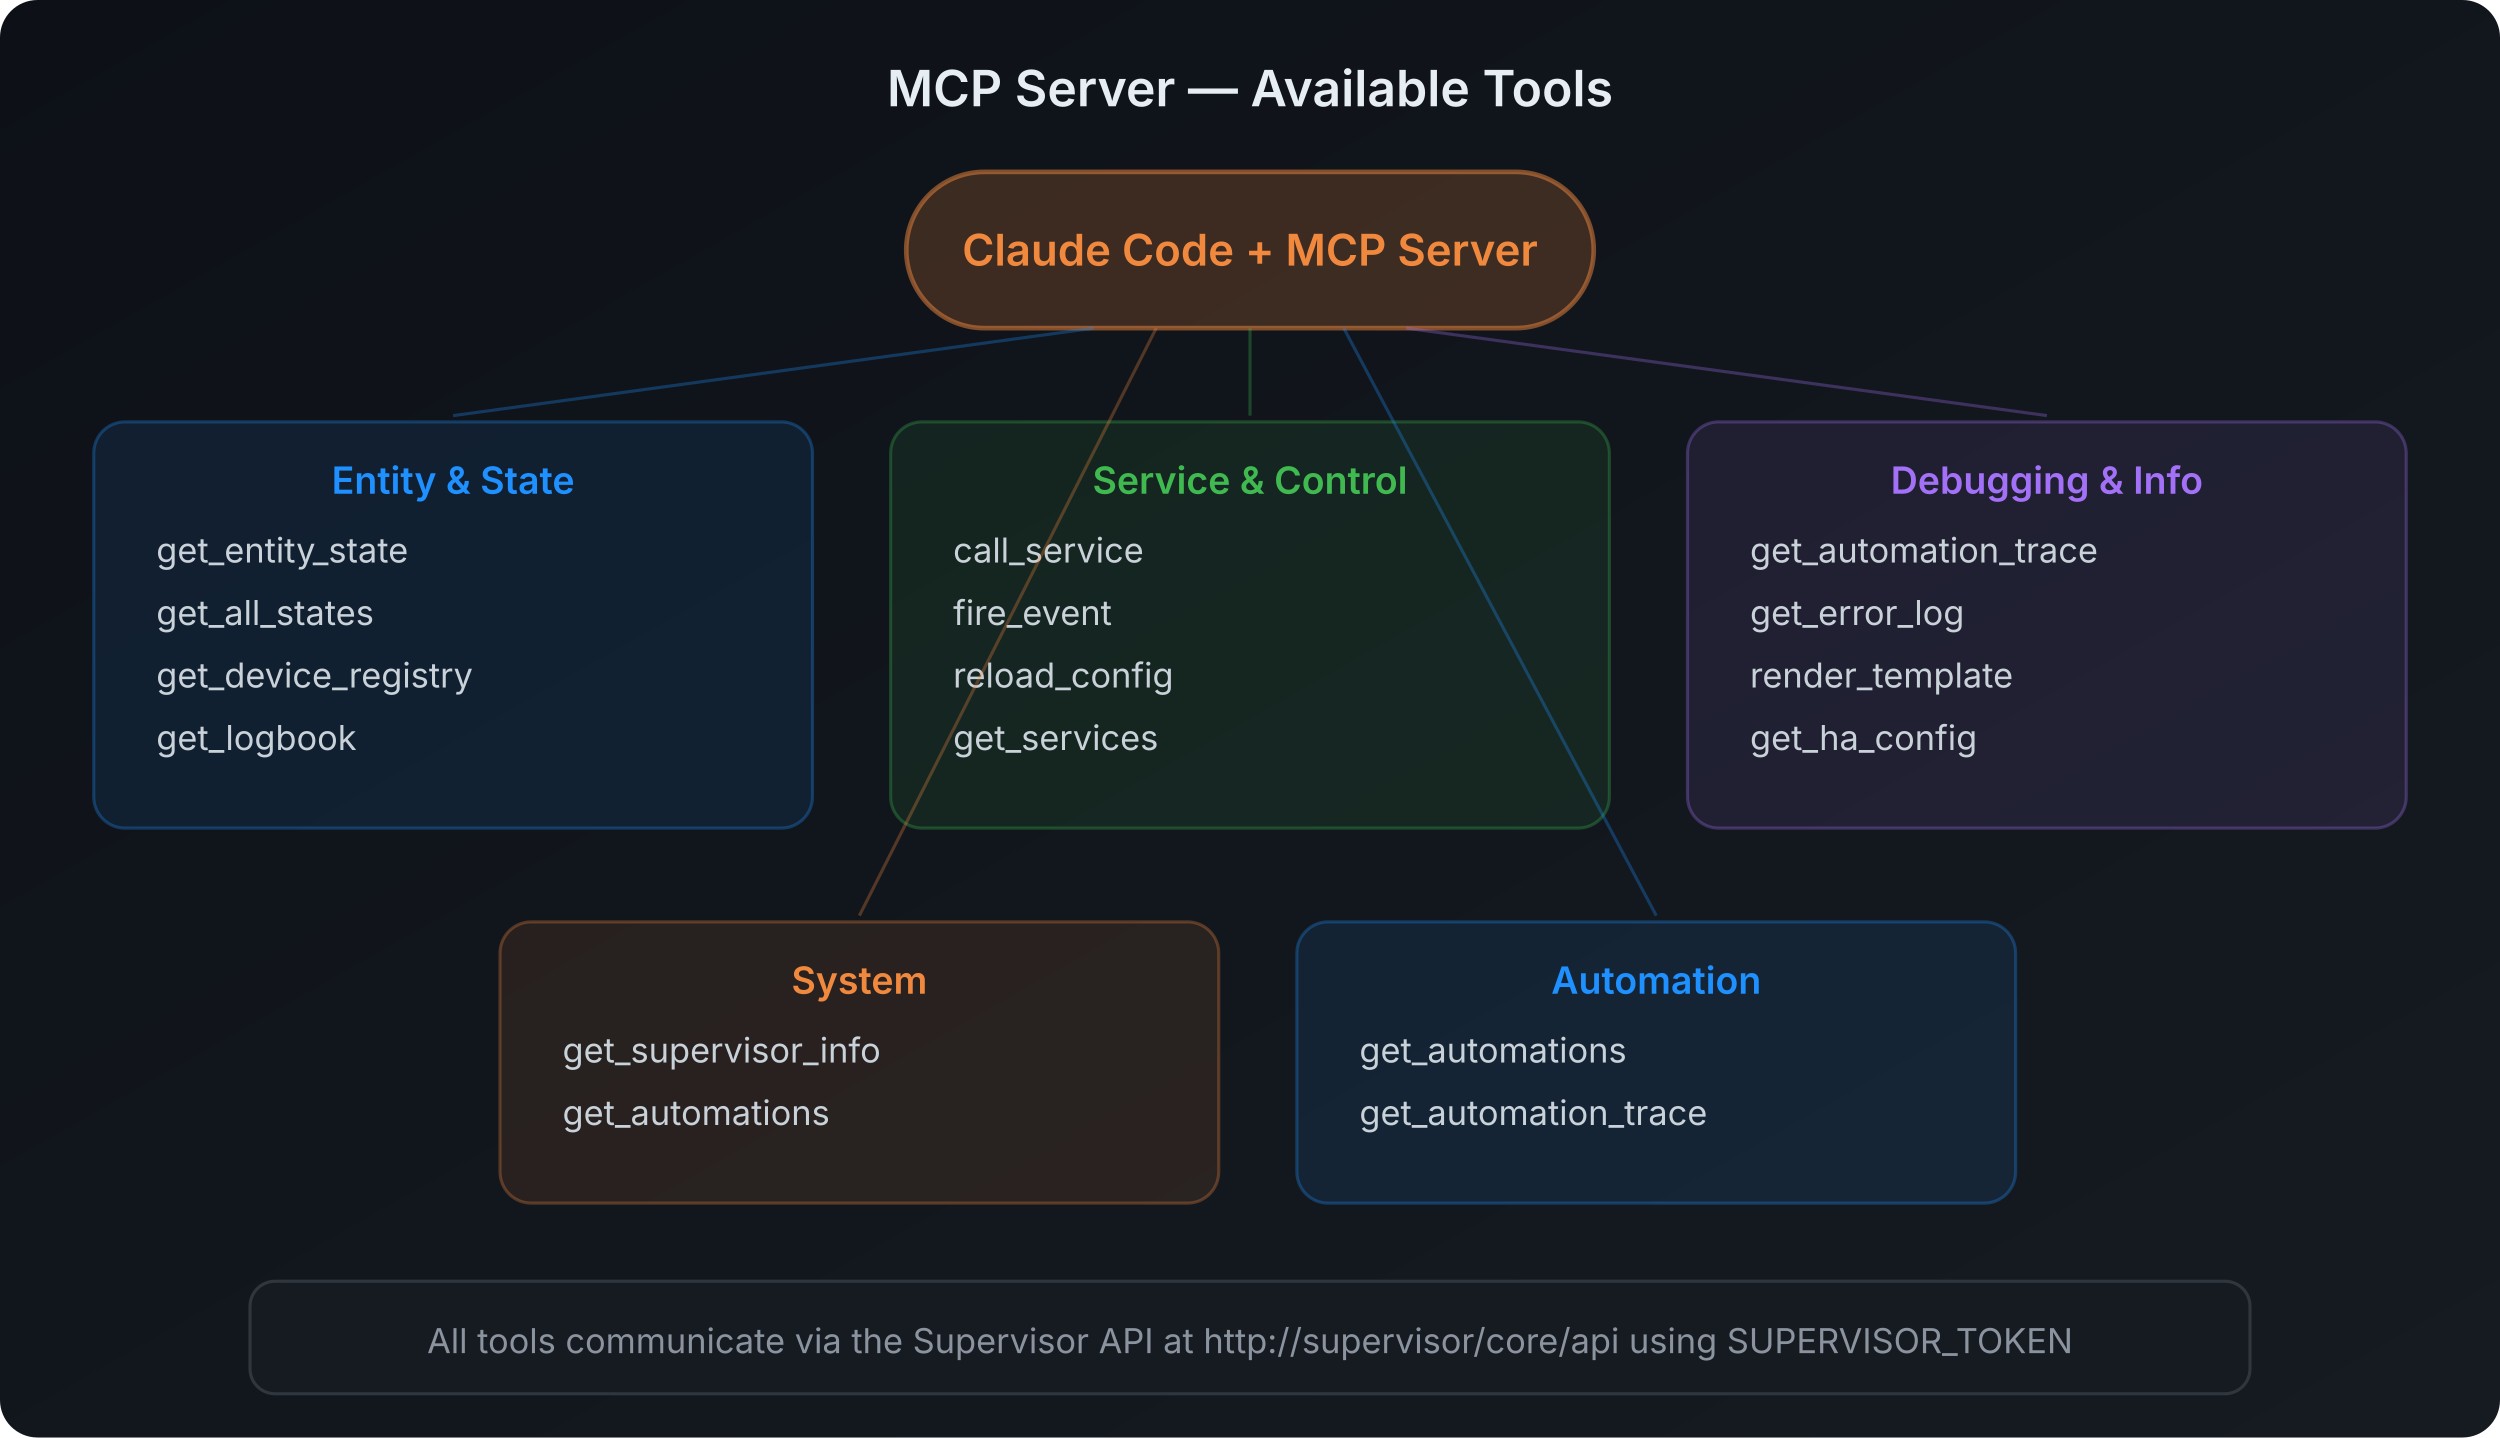
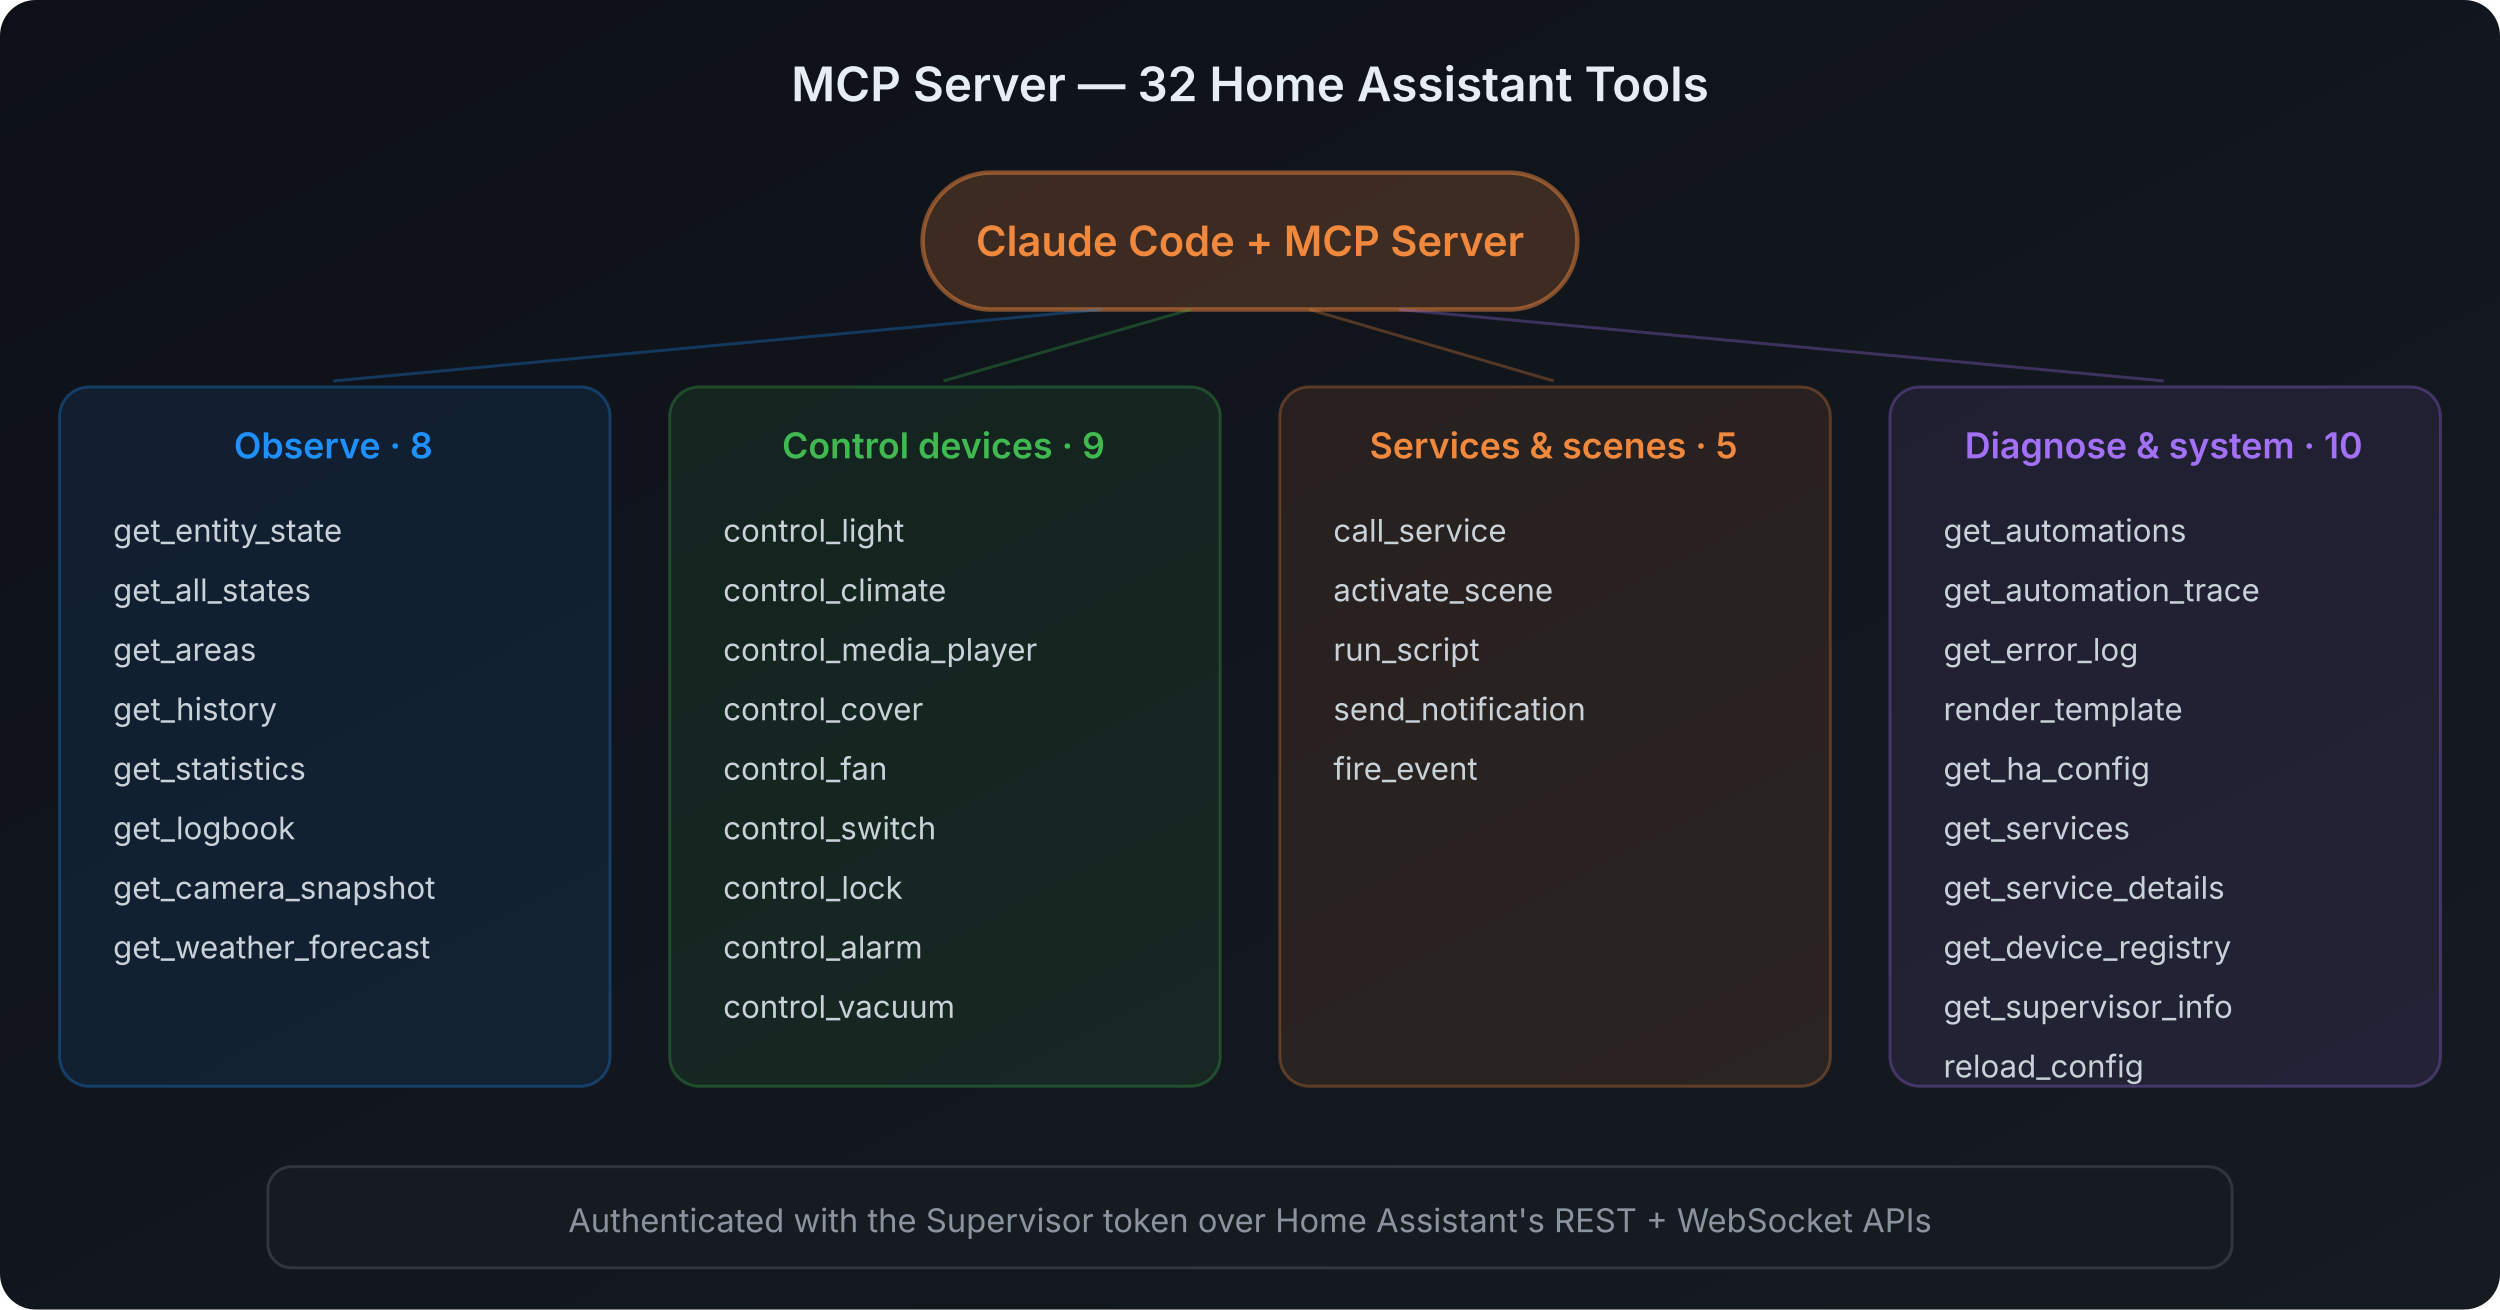
- <svg xmlns="http://www.w3.org/2000/svg" viewBox="0 0 800 460" font-family="system-ui, -apple-system, sans-serif">
+ <svg xmlns="http://www.w3.org/2000/svg" viewBox="0 0 840 440" font-family="system-ui, -apple-system, sans-serif">
  <defs>
    <linearGradient id="bg3" x1="0%" y1="0%" x2="100%" y2="100%">
      <stop offset="0%" style="stop-color:#0d1117;stop-opacity:1" />
      <stop offset="100%" style="stop-color:#161b22;stop-opacity:1" />
    </linearGradient>
  </defs>
-   <rect width="800" height="460" rx="12" fill="url(#bg3)" />
-   <text x="400" y="34" text-anchor="middle" fill="#e6edf3" font-size="16" font-weight="600">MCP Server — Available Tools</text>
-   <rect x="290" y="55" width="220" height="50" rx="25" fill="#f0883e" fill-opacity="0.2" stroke="#f0883e" stroke-width="1.5" stroke-opacity="0.5" />
-   <text x="400" y="85" text-anchor="middle" fill="#f0883e" font-size="14" font-weight="600">Claude Code + MCP Server</text>
-   <rect x="30" y="135" width="230" height="130" rx="10" fill="#1e90ff" fill-opacity="0.1" stroke="#1e90ff" stroke-width="1" stroke-opacity="0.3" />
-   <text x="145" y="158" text-anchor="middle" fill="#1e90ff" font-size="12" font-weight="600">Entity &amp; State</text>
-   <text x="50" y="180" fill="#c9d1d9" font-size="11">get_entity_state</text>
-   <text x="50" y="200" fill="#c9d1d9" font-size="11">get_all_states</text>
-   <text x="50" y="220" fill="#c9d1d9" font-size="11">get_device_registry</text>
-   <text x="50" y="240" fill="#c9d1d9" font-size="11">get_logbook</text>
-   <rect x="285" y="135" width="230" height="130" rx="10" fill="#3fb950" fill-opacity="0.1" stroke="#3fb950" stroke-width="1" stroke-opacity="0.3" />
-   <text x="400" y="158" text-anchor="middle" fill="#3fb950" font-size="12" font-weight="600">Service &amp; Control</text>
-   <text x="305" y="180" fill="#c9d1d9" font-size="11">call_service</text>
-   <text x="305" y="200" fill="#c9d1d9" font-size="11">fire_event</text>
-   <text x="305" y="220" fill="#c9d1d9" font-size="11">reload_config</text>
-   <text x="305" y="240" fill="#c9d1d9" font-size="11">get_services</text>
-   <rect x="540" y="135" width="230" height="130" rx="10" fill="#a371f7" fill-opacity="0.1" stroke="#a371f7" stroke-width="1" stroke-opacity="0.3" />
-   <text x="655" y="158" text-anchor="middle" fill="#a371f7" font-size="12" font-weight="600">Debugging &amp; Info</text>
-   <text x="560" y="180" fill="#c9d1d9" font-size="11">get_automation_trace</text>
-   <text x="560" y="200" fill="#c9d1d9" font-size="11">get_error_log</text>
-   <text x="560" y="220" fill="#c9d1d9" font-size="11">render_template</text>
-   <text x="560" y="240" fill="#c9d1d9" font-size="11">get_ha_config</text>
-   <rect x="160" y="295" width="230" height="90" rx="10" fill="#f0883e" fill-opacity="0.1" stroke="#f0883e" stroke-width="1" stroke-opacity="0.3" />
-   <text x="275" y="318" text-anchor="middle" fill="#f0883e" font-size="12" font-weight="600">System</text>
-   <text x="180" y="340" fill="#c9d1d9" font-size="11">get_supervisor_info</text>
-   <text x="180" y="360" fill="#c9d1d9" font-size="11">get_automations</text>
-   <rect x="415" y="295" width="230" height="90" rx="10" fill="#1e90ff" fill-opacity="0.1" stroke="#1e90ff" stroke-width="1" stroke-opacity="0.3" />
-   <text x="530" y="318" text-anchor="middle" fill="#1e90ff" font-size="12" font-weight="600">Automation</text>
-   <text x="435" y="340" fill="#c9d1d9" font-size="11">get_automations</text>
-   <text x="435" y="360" fill="#c9d1d9" font-size="11">get_automation_trace</text>
-   <line x1="350" y1="105" x2="145" y2="133" stroke="#1e90ff" stroke-width="1" stroke-opacity="0.3" />
-   <line x1="400" y1="105" x2="400" y2="133" stroke="#3fb950" stroke-width="1" stroke-opacity="0.3" />
-   <line x1="450" y1="105" x2="655" y2="133" stroke="#a371f7" stroke-width="1" stroke-opacity="0.3" />
-   <line x1="370" y1="105" x2="275" y2="293" stroke="#f0883e" stroke-width="1" stroke-opacity="0.3" />
-   <line x1="430" y1="105" x2="530" y2="293" stroke="#1e90ff" stroke-width="1" stroke-opacity="0.3" />
-   <rect x="80" y="410" width="640" height="36" rx="8" fill="#161b22" stroke="#30363d" stroke-width="1" />
-   <text x="400" y="433" text-anchor="middle" fill="#8b949e" font-size="11">All tools communicate via the Supervisor API at http://supervisor/core/api using SUPERVISOR_TOKEN</text>
+   <rect width="840" height="440" rx="12" fill="url(#bg3)" />
+   <text x="420" y="34" text-anchor="middle" fill="#e6edf3" font-size="16" font-weight="600">MCP Server — 32 Home Assistant Tools</text>
+   <rect x="310" y="58" width="220" height="46" rx="23" fill="#f0883e" fill-opacity="0.2" stroke="#f0883e" stroke-width="1.5" stroke-opacity="0.5" />
+   <text x="420" y="86" text-anchor="middle" fill="#f0883e" font-size="14" font-weight="600">Claude Code + MCP Server</text>
+   <line x1="370" y1="104" x2="112" y2="128" stroke="#1e90ff" stroke-width="1" stroke-opacity="0.3" />
+   <line x1="400" y1="104" x2="317" y2="128" stroke="#3fb950" stroke-width="1" stroke-opacity="0.3" />
+   <line x1="440" y1="104" x2="522" y2="128" stroke="#f0883e" stroke-width="1" stroke-opacity="0.3" />
+   <line x1="470" y1="104" x2="727" y2="128" stroke="#a371f7" stroke-width="1" stroke-opacity="0.3" />
+   <rect x="20" y="130" width="185" height="235" rx="10" fill="#1e90ff" fill-opacity="0.1" stroke="#1e90ff" stroke-width="1" stroke-opacity="0.3" />
+   <text x="112" y="154" text-anchor="middle" fill="#1e90ff" font-size="12" font-weight="600">Observe · 8</text>
+   <text x="38" y="182" fill="#c9d1d9" font-size="10.5">get_entity_state</text>
+   <text x="38" y="202" fill="#c9d1d9" font-size="10.5">get_all_states</text>
+   <text x="38" y="222" fill="#c9d1d9" font-size="10.5">get_areas</text>
+   <text x="38" y="242" fill="#c9d1d9" font-size="10.5">get_history</text>
+   <text x="38" y="262" fill="#c9d1d9" font-size="10.5">get_statistics</text>
+   <text x="38" y="282" fill="#c9d1d9" font-size="10.5">get_logbook</text>
+   <text x="38" y="302" fill="#c9d1d9" font-size="10.5">get_camera_snapshot</text>
+   <text x="38" y="322" fill="#c9d1d9" font-size="10.5">get_weather_forecast</text>
+   <rect x="225" y="130" width="185" height="235" rx="10" fill="#3fb950" fill-opacity="0.1" stroke="#3fb950" stroke-width="1" stroke-opacity="0.3" />
+   <text x="317" y="154" text-anchor="middle" fill="#3fb950" font-size="12" font-weight="600">Control devices · 9</text>
+   <text x="243" y="182" fill="#c9d1d9" font-size="10.5">control_light</text>
+   <text x="243" y="202" fill="#c9d1d9" font-size="10.5">control_climate</text>
+   <text x="243" y="222" fill="#c9d1d9" font-size="10.5">control_media_player</text>
+   <text x="243" y="242" fill="#c9d1d9" font-size="10.5">control_cover</text>
+   <text x="243" y="262" fill="#c9d1d9" font-size="10.5">control_fan</text>
+   <text x="243" y="282" fill="#c9d1d9" font-size="10.5">control_switch</text>
+   <text x="243" y="302" fill="#c9d1d9" font-size="10.5">control_lock</text>
+   <text x="243" y="322" fill="#c9d1d9" font-size="10.5">control_alarm</text>
+   <text x="243" y="342" fill="#c9d1d9" font-size="10.5">control_vacuum</text>
+   <rect x="430" y="130" width="185" height="235" rx="10" fill="#f0883e" fill-opacity="0.1" stroke="#f0883e" stroke-width="1" stroke-opacity="0.3" />
+   <text x="522" y="154" text-anchor="middle" fill="#f0883e" font-size="12" font-weight="600">Services &amp; scenes · 5</text>
+   <text x="448" y="182" fill="#c9d1d9" font-size="10.5">call_service</text>
+   <text x="448" y="202" fill="#c9d1d9" font-size="10.5">activate_scene</text>
+   <text x="448" y="222" fill="#c9d1d9" font-size="10.5">run_script</text>
+   <text x="448" y="242" fill="#c9d1d9" font-size="10.5">send_notification</text>
+   <text x="448" y="262" fill="#c9d1d9" font-size="10.5">fire_event</text>
+   <rect x="635" y="130" width="185" height="235" rx="10" fill="#a371f7" fill-opacity="0.1" stroke="#a371f7" stroke-width="1" stroke-opacity="0.3" />
+   <text x="727" y="154" text-anchor="middle" fill="#a371f7" font-size="12" font-weight="600">Diagnose &amp; system · 10</text>
+   <text x="653" y="182" fill="#c9d1d9" font-size="10.5">get_automations</text>
+   <text x="653" y="202" fill="#c9d1d9" font-size="10.5">get_automation_trace</text>
+   <text x="653" y="222" fill="#c9d1d9" font-size="10.5">get_error_log</text>
+   <text x="653" y="242" fill="#c9d1d9" font-size="10.5">render_template</text>
+   <text x="653" y="262" fill="#c9d1d9" font-size="10.5">get_ha_config</text>
+   <text x="653" y="282" fill="#c9d1d9" font-size="10.5">get_services</text>
+   <text x="653" y="302" fill="#c9d1d9" font-size="10.5">get_service_details</text>
+   <text x="653" y="322" fill="#c9d1d9" font-size="10.5">get_device_registry</text>
+   <text x="653" y="342" fill="#c9d1d9" font-size="10.5">get_supervisor_info</text>
+   <text x="653" y="362" fill="#c9d1d9" font-size="10.5">reload_config</text>
+   <rect x="90" y="392" width="660" height="34" rx="8" fill="#161b22" stroke="#30363d" stroke-width="1" />
+   <text x="420" y="414" text-anchor="middle" fill="#8b949e" font-size="11">Authenticated with the Supervisor token over Home Assistant's REST + WebSocket APIs</text>
</svg>
